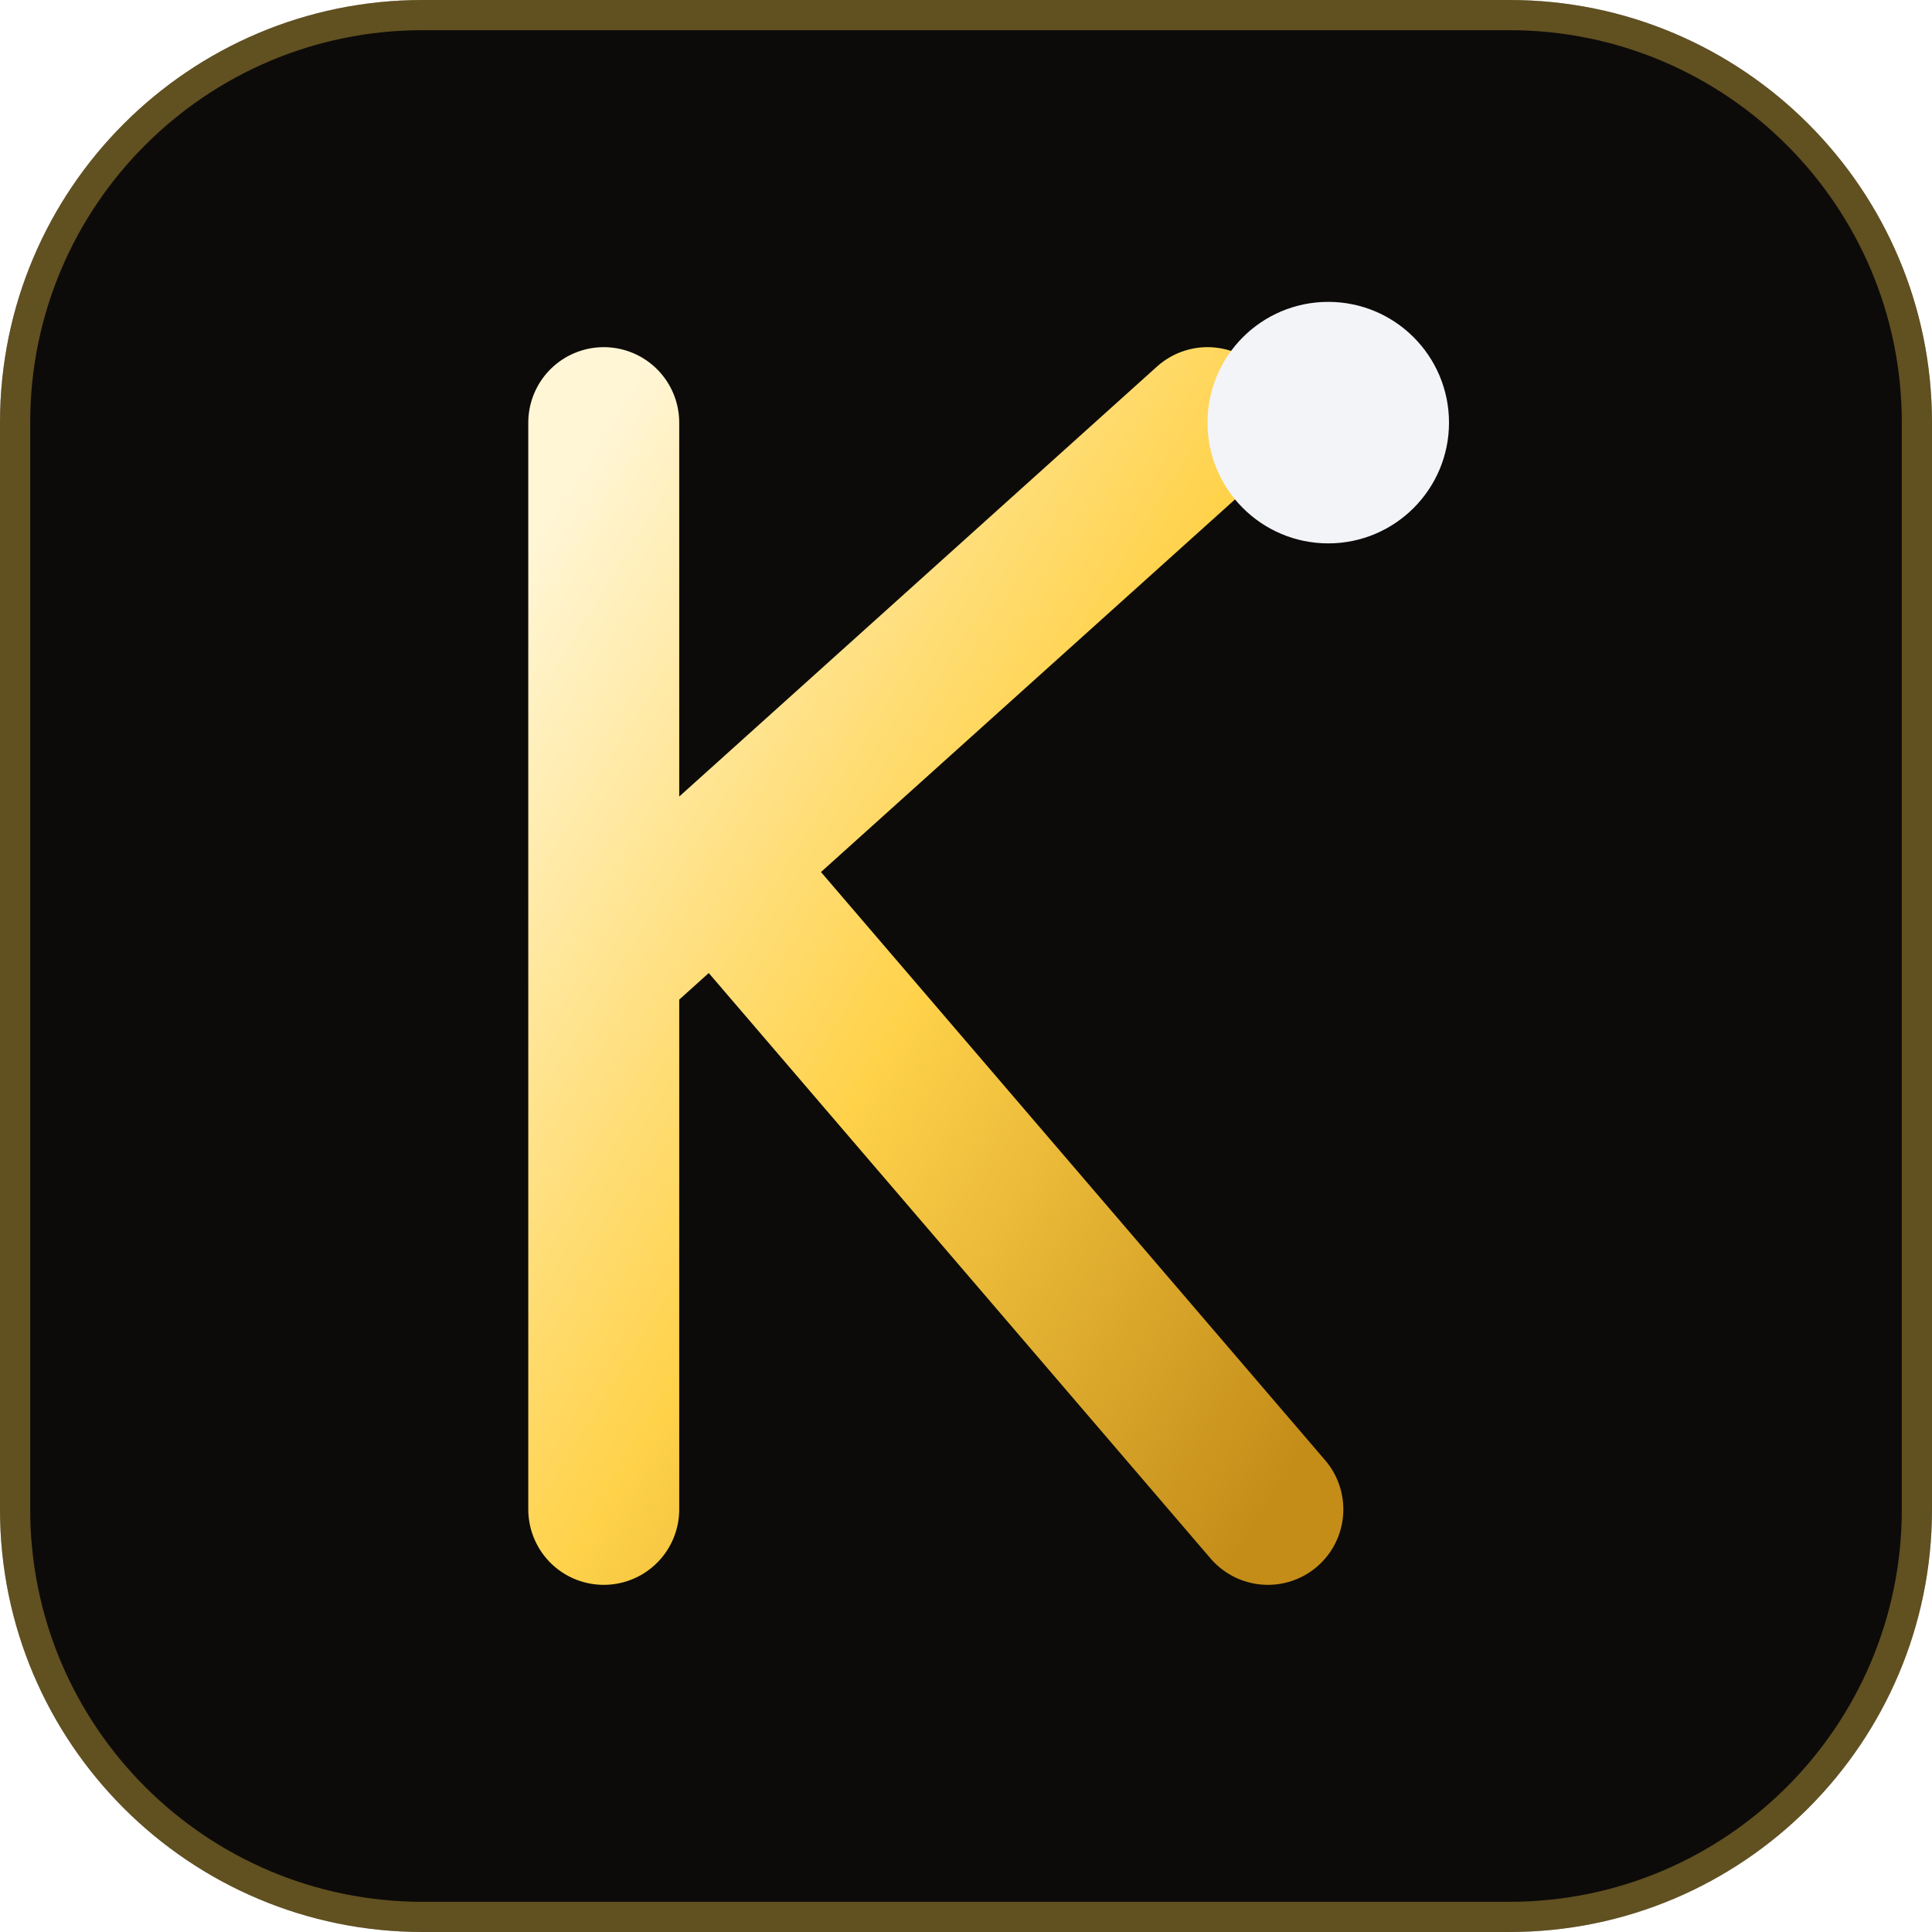
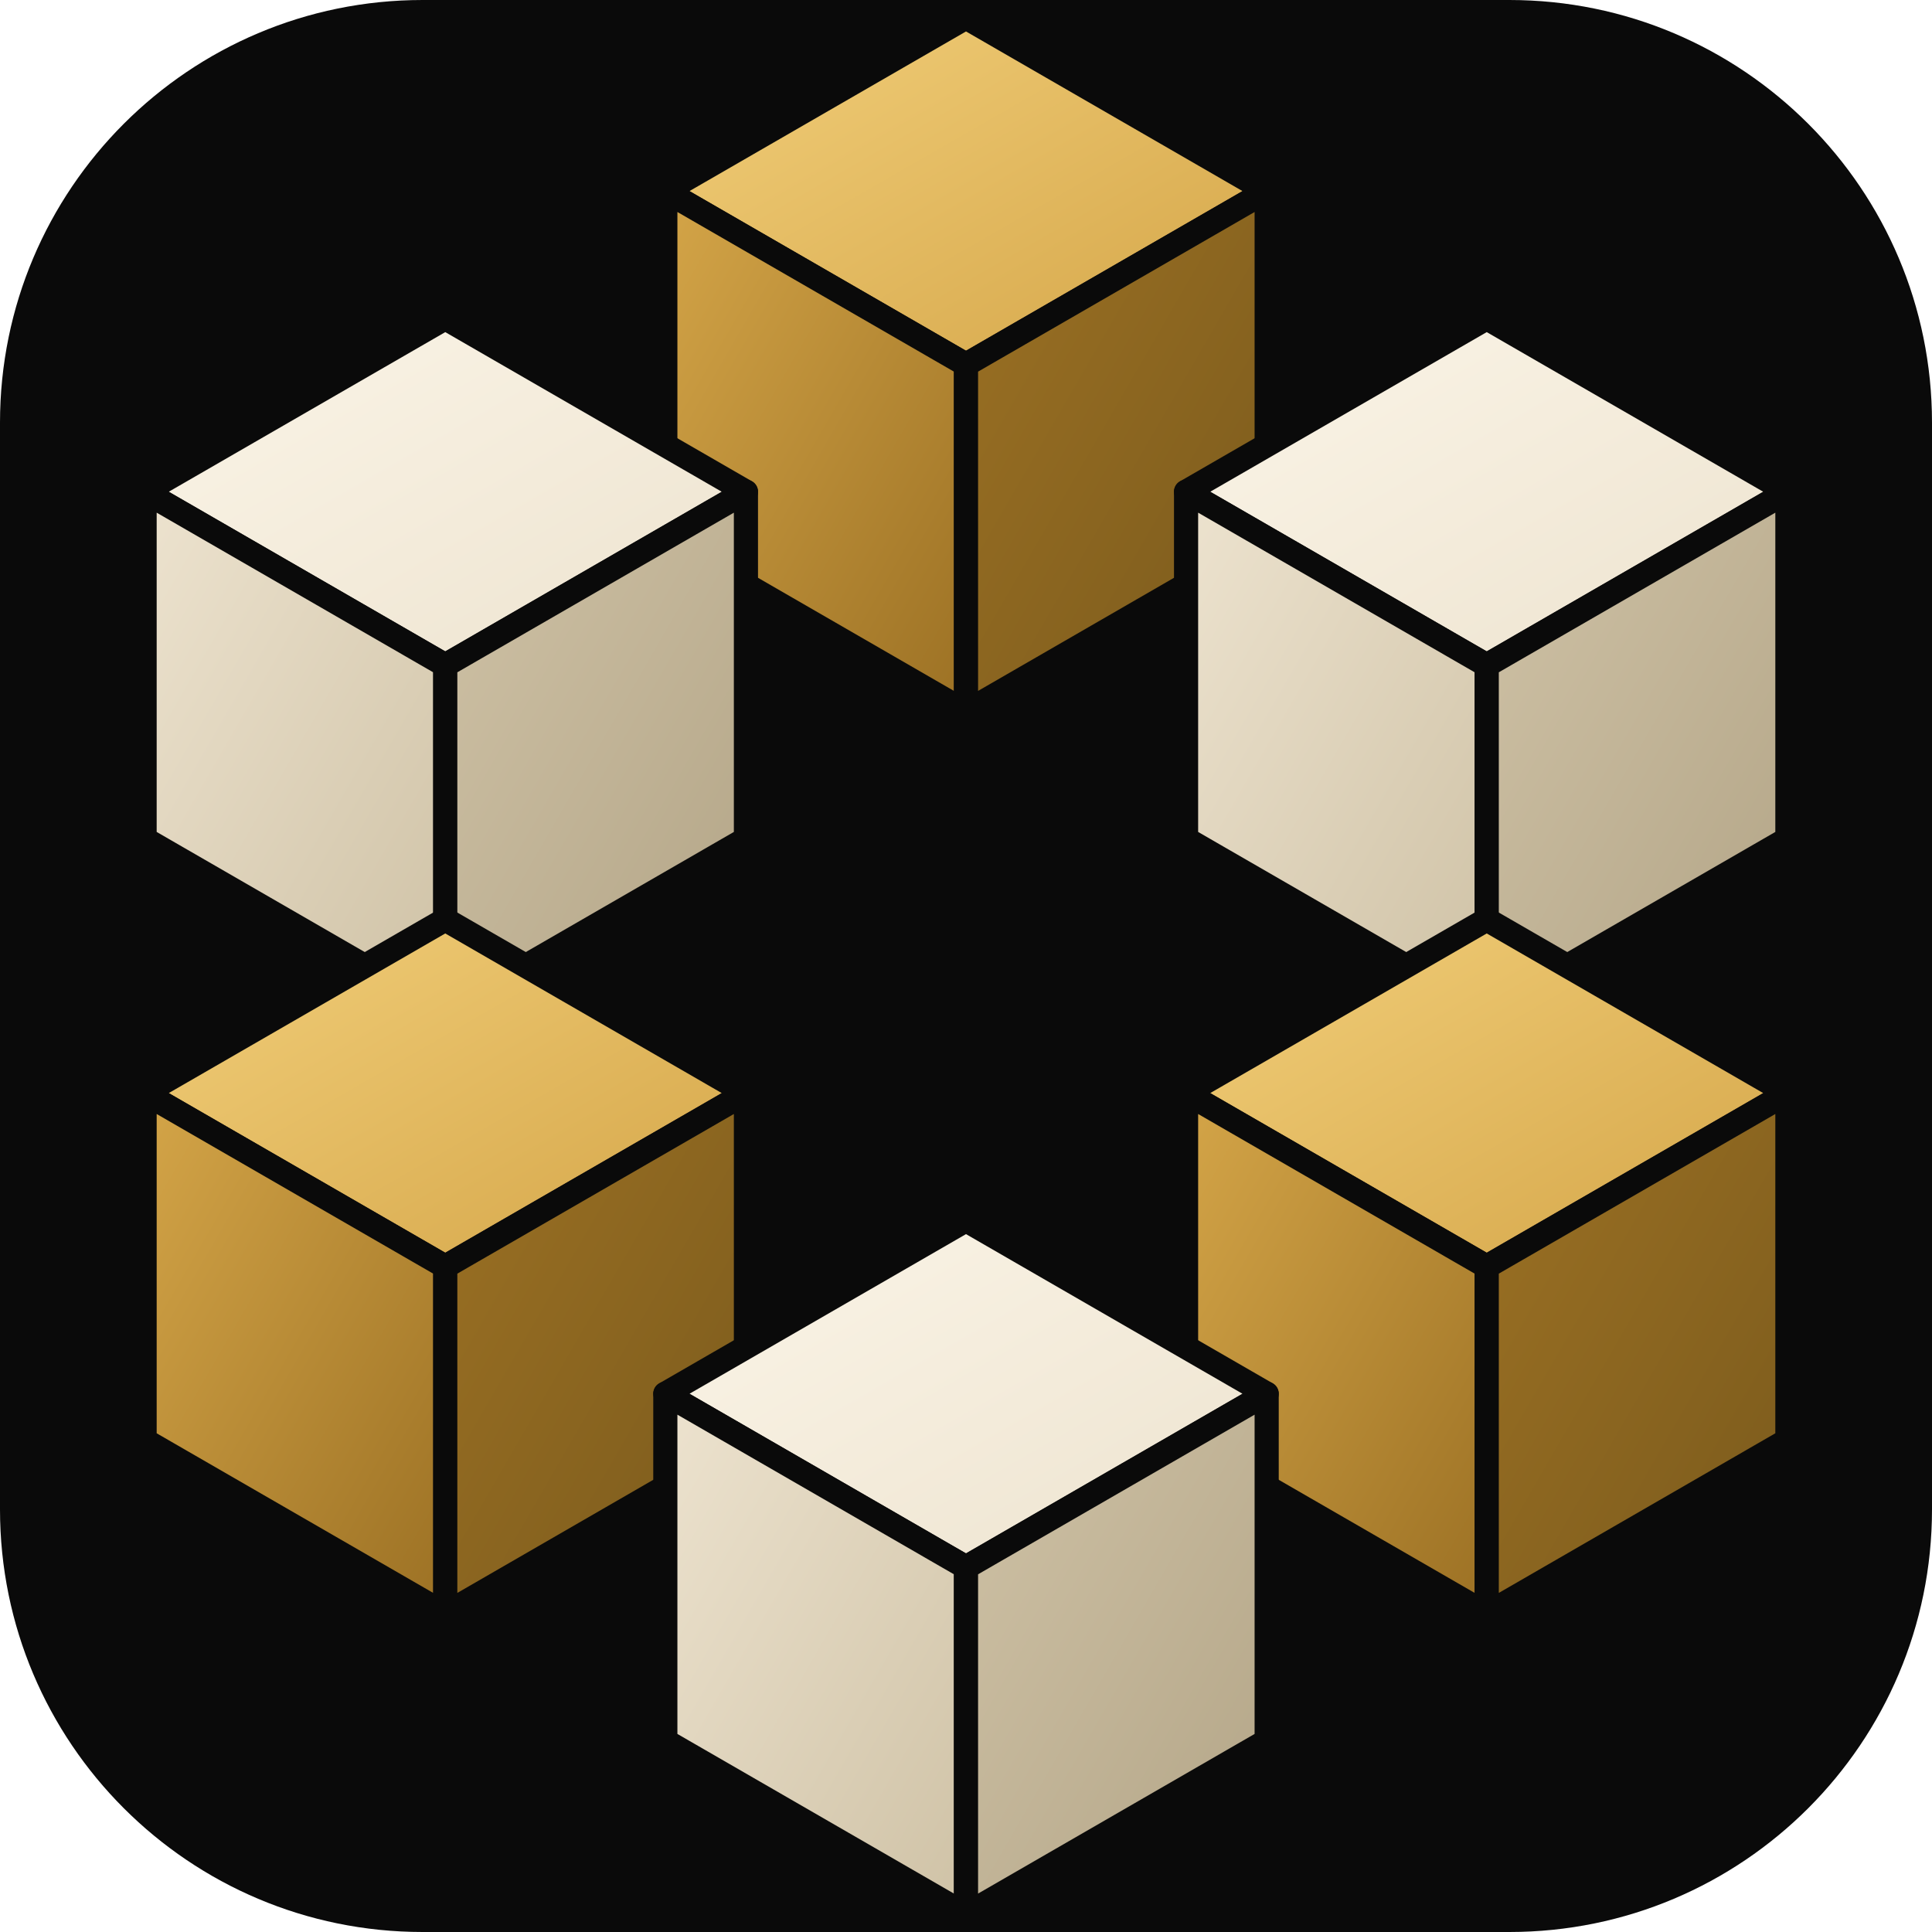
- <svg xmlns="http://www.w3.org/2000/svg" viewBox="0 0 64 64">
+ <svg xmlns="http://www.w3.org/2000/svg" viewBox="0 0 128 128">
+   <rect width="128" height="128" rx="28" fill="#0a0a0a" />
  <defs>
-     <linearGradient id="g" x1="0" y1="0" x2="1" y2="1">
-       <stop offset="0" stop-color="#fff6d6" />
-       <stop offset=".5" stop-color="#ffd24a" />
-       <stop offset="1" stop-color="#c48d18" />
+     <linearGradient id="g0" x1="0" y1="0" x2="1" y2="1">
+       <stop offset="0" stop-color="#F2CF7A" />
+       <stop offset="1" stop-color="#D4A548" />
+     </linearGradient>
+     <linearGradient id="g1" x1="0" y1="0" x2="1" y2="1">
+       <stop offset="0" stop-color="#D4A548" />
+       <stop offset="1" stop-color="#9C7124" />
+     </linearGradient>
+     <linearGradient id="g2" x1="0" y1="0" x2="1" y2="1">
+       <stop offset="0" stop-color="#9C7124" />
+       <stop offset="1" stop-color="#7a5a1c" />
+     </linearGradient>
+     <linearGradient id="c0" x1="0" y1="0" x2="1" y2="1">
+       <stop offset="0" stop-color="#FBF5E8" />
+       <stop offset="1" stop-color="#EDE3CF" />
+     </linearGradient>
+     <linearGradient id="c1" x1="0" y1="0" x2="1" y2="1">
+       <stop offset="0" stop-color="#EDE3CF" />
+       <stop offset="1" stop-color="#CFC2A6" />
+     </linearGradient>
+     <linearGradient id="c2" x1="0" y1="0" x2="1" y2="1">
+       <stop offset="0" stop-color="#CFC2A6" />
+       <stop offset="1" stop-color="#B3A587" />
    </linearGradient>
  </defs>
-   <rect width="64" height="64" rx="14" fill="#0d0b09" />
-   <rect x=".5" y=".5" width="63" height="63" rx="13.5" fill="none" stroke="#ffd24a" stroke-opacity=".35" />
-   <path d="M20 14v36M20 32l20-18M24 29l18 21" stroke="url(#g)" stroke-width="5" stroke-linecap="round" fill="none" />
-   <circle cx="44" cy="14" r="4" fill="#f2f4f8" />
+   <polygon points="64.00,1.16 83.92,12.66 64.00,24.16 44.08,12.66" fill="url(#g0)" stroke="#0a0a0a" stroke-width="1.6" stroke-linejoin="round" />
+   <polygon points="44.08,12.66 64.00,24.16 64.00,47.16 44.08,35.66" fill="url(#g1)" stroke="#0a0a0a" stroke-width="1.6" stroke-linejoin="round" />
+   <polygon points="83.92,12.66 64.00,24.16 64.00,47.16 83.92,35.66" fill="url(#g2)" stroke="#0a0a0a" stroke-width="1.6" stroke-linejoin="round" />
+   <polygon points="29.50,21.08 49.42,32.58 29.50,44.08 9.58,32.58" fill="url(#c0)" stroke="#0a0a0a" stroke-width="1.6" stroke-linejoin="round" />
+   <polygon points="9.58,32.58 29.50,44.08 29.50,67.08 9.58,55.58" fill="url(#c1)" stroke="#0a0a0a" stroke-width="1.6" stroke-linejoin="round" />
+   <polygon points="49.42,32.58 29.50,44.08 29.50,67.08 49.42,55.58" fill="url(#c2)" stroke="#0a0a0a" stroke-width="1.6" stroke-linejoin="round" />
+   <polygon points="98.50,21.08 118.42,32.58 98.50,44.08 78.58,32.58" fill="url(#c0)" stroke="#0a0a0a" stroke-width="1.6" stroke-linejoin="round" />
+   <polygon points="78.58,32.58 98.50,44.08 98.50,67.08 78.58,55.58" fill="url(#c1)" stroke="#0a0a0a" stroke-width="1.6" stroke-linejoin="round" />
+   <polygon points="118.42,32.58 98.50,44.08 98.50,67.08 118.42,55.58" fill="url(#c2)" stroke="#0a0a0a" stroke-width="1.6" stroke-linejoin="round" />
+   <polygon points="98.50,60.92 118.42,72.42 98.50,83.92 78.58,72.42" fill="url(#g0)" stroke="#0a0a0a" stroke-width="1.6" stroke-linejoin="round" />
+   <polygon points="78.58,72.42 98.50,83.92 98.50,106.92 78.58,95.42" fill="url(#g1)" stroke="#0a0a0a" stroke-width="1.6" stroke-linejoin="round" />
+   <polygon points="118.42,72.42 98.50,83.92 98.50,106.92 118.42,95.42" fill="url(#g2)" stroke="#0a0a0a" stroke-width="1.6" stroke-linejoin="round" />
+   <polygon points="29.50,60.92 49.42,72.42 29.50,83.92 9.58,72.42" fill="url(#g0)" stroke="#0a0a0a" stroke-width="1.6" stroke-linejoin="round" />
+   <polygon points="9.58,72.42 29.50,83.92 29.50,106.92 9.58,95.42" fill="url(#g1)" stroke="#0a0a0a" stroke-width="1.6" stroke-linejoin="round" />
+   <polygon points="49.42,72.42 29.50,83.92 29.50,106.92 49.42,95.42" fill="url(#g2)" stroke="#0a0a0a" stroke-width="1.6" stroke-linejoin="round" />
+   <polygon points="64.00,80.84 83.92,92.34 64.00,103.84 44.08,92.34" fill="url(#c0)" stroke="#0a0a0a" stroke-width="1.6" stroke-linejoin="round" />
+   <polygon points="44.08,92.34 64.00,103.84 64.00,126.84 44.08,115.34" fill="url(#c1)" stroke="#0a0a0a" stroke-width="1.6" stroke-linejoin="round" />
+   <polygon points="83.92,92.34 64.00,103.84 64.00,126.84 83.92,115.34" fill="url(#c2)" stroke="#0a0a0a" stroke-width="1.6" stroke-linejoin="round" />
</svg>
